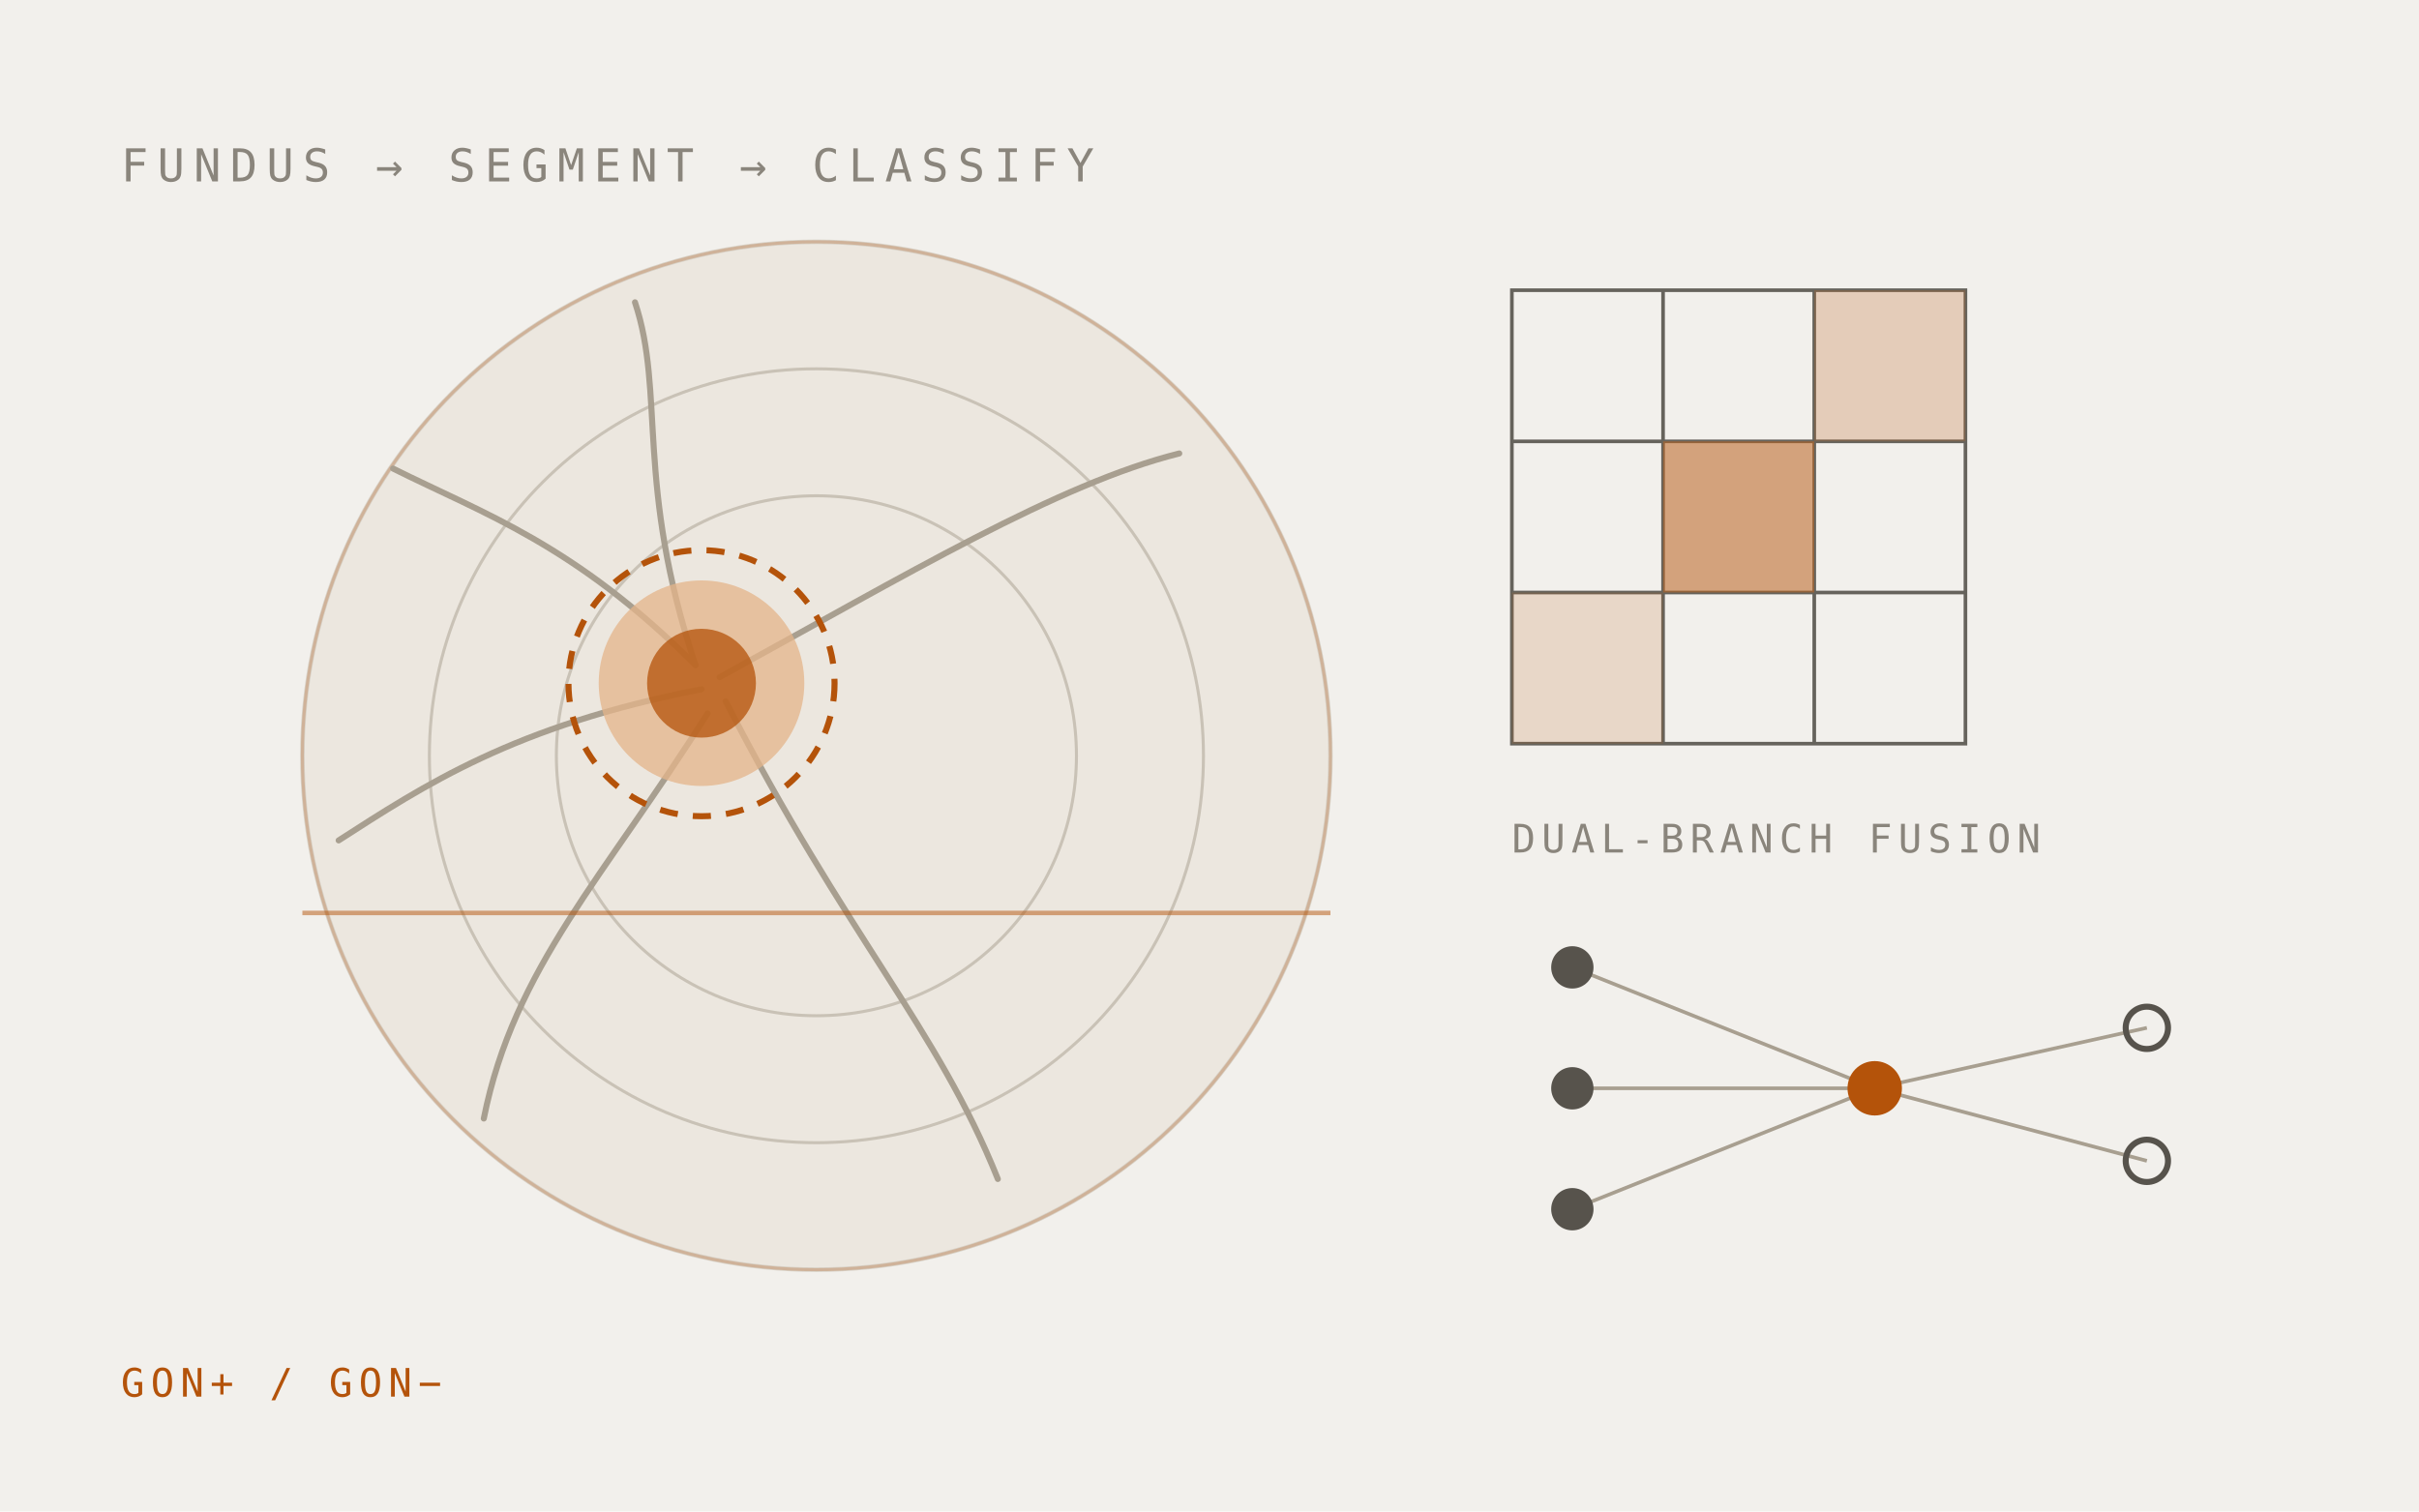
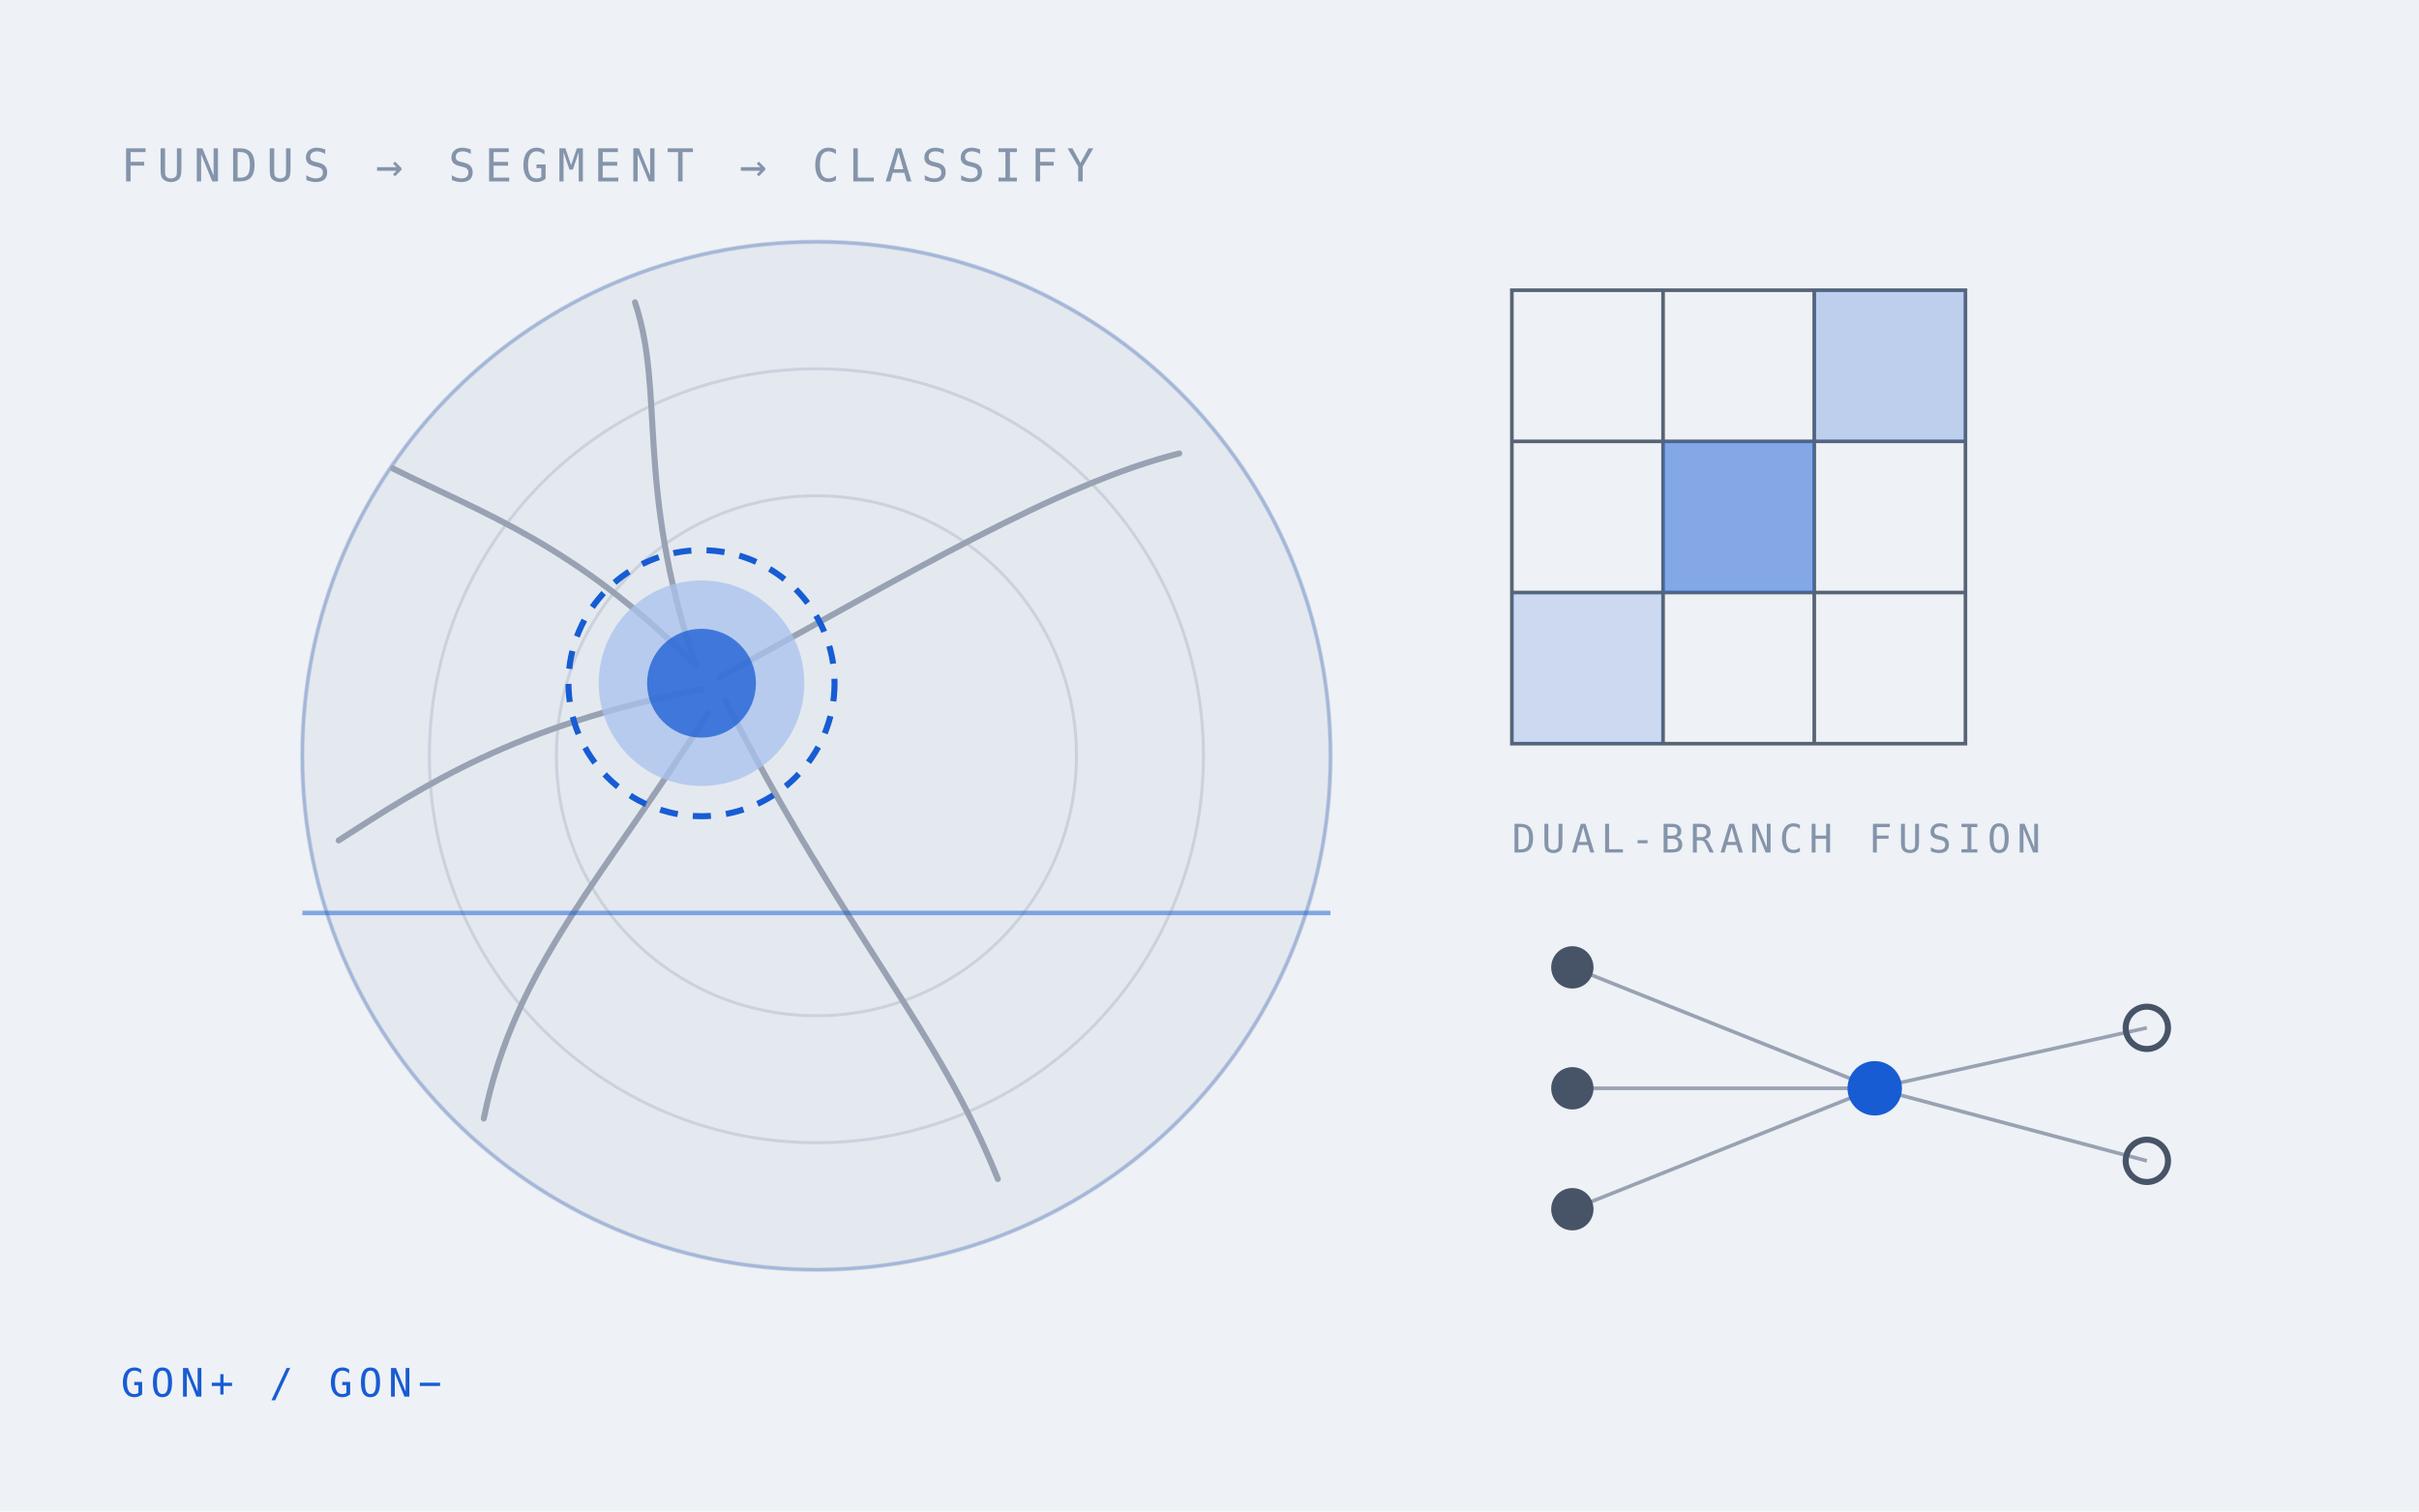
<svg xmlns="http://www.w3.org/2000/svg" viewBox="0 0 800 500" font-family="ui-monospace, 'SF Mono', Menlo, monospace">
-   <rect width="800" height="500" fill="#f2f0ec" />
+   <rect width="800" height="500" fill="#eef1f5" />
  <g transform="translate(270,250)">
-     <circle r="170" fill="#ece7df" stroke="#d8d2c8" stroke-width="1.5" />
-     <circle r="170" fill="none" stroke="#b4530a" stroke-width="1" opacity="0.25" />
-     <circle r="128" fill="none" stroke="#c9c2b6" stroke-width="1" />
-     <circle r="86" fill="none" stroke="#c9c2b6" stroke-width="1" />
-     <g stroke="#a89f90" stroke-width="2" fill="none" stroke-linecap="round">
+     <circle r="170" fill="#e4e9f0" stroke="#d0d5dd" stroke-width="1.5" />
+     <circle r="170" fill="none" stroke="#175cd3" stroke-width="1" opacity="0.25" />
+     <circle r="128" fill="none" stroke="#cbd2dc" stroke-width="1" />
+     <circle r="86" fill="none" stroke="#cbd2dc" stroke-width="1" />
+     <g stroke="#98a2b3" stroke-width="2" fill="none" stroke-linecap="round">
      <path d="M-40,-30 C-80,-70 -110,-80 -140,-95" />
      <path d="M-40,-30 C-60,-90 -50,-120 -60,-150" />
      <path d="M-38,-22 C-100,-10 -130,10 -158,28" />
      <path d="M-36,-14 C-70,40 -100,70 -110,120" />
      <path d="M-30,-18 C10,60 40,90 60,140" />
      <path d="M-32,-26 C30,-60 80,-90 120,-100" />
    </g>
-     <circle cx="-38" cy="-24" r="34" fill="#e4b489" opacity="0.75" />
-     <circle cx="-38" cy="-24" r="18" fill="#b4530a" opacity="0.75" />
-     <circle cx="-38" cy="-24" r="44" fill="none" stroke="#b4530a" stroke-width="2" stroke-dasharray="6 5" />
-     <line x1="-170" y1="52" x2="170" y2="52" stroke="#b4530a" stroke-width="1.5" opacity="0.5" />
+     <circle cx="-38" cy="-24" r="34" fill="#a8c2ed" opacity="0.75" />
+     <circle cx="-38" cy="-24" r="18" fill="#175cd3" opacity="0.75" />
+     <circle cx="-38" cy="-24" r="44" fill="none" stroke="#175cd3" stroke-width="2" stroke-dasharray="6 5" />
+     <line x1="-170" y1="52" x2="170" y2="52" stroke="#175cd3" stroke-width="1.5" opacity="0.5" />
  </g>
-   <g transform="translate(500,96)" stroke="#57534c" fill="none" opacity="0.9">
+   <g transform="translate(500,96)" stroke="#475467" fill="none" opacity="0.9">
    <g stroke-width="1.2">
      <rect x="0" y="0" width="150" height="150" />
      <line x1="50" y1="0" x2="50" y2="150" />
      <line x1="100" y1="0" x2="100" y2="150" />
      <line x1="0" y1="50" x2="150" y2="50" />
      <line x1="0" y1="100" x2="150" y2="100" />
    </g>
-     <rect x="50" y="50" width="50" height="50" fill="#b4530a" opacity="0.55" stroke="none" />
-     <rect x="100" y="0" width="50" height="50" fill="#b4530a" opacity="0.25" stroke="none" />
-     <rect x="0" y="100" width="50" height="50" fill="#b4530a" opacity="0.18" stroke="none" />
+     <rect x="50" y="50" width="50" height="50" fill="#175cd3" opacity="0.55" stroke="none" />
+     <rect x="100" y="0" width="50" height="50" fill="#175cd3" opacity="0.25" stroke="none" />
+     <rect x="0" y="100" width="50" height="50" fill="#175cd3" opacity="0.18" stroke="none" />
  </g>
  <g transform="translate(500,300)">
-     <g fill="none" stroke="#a89f90" stroke-width="1.2">
+     <g fill="none" stroke="#98a2b3" stroke-width="1.2">
      <path d="M20,20 L120,60" />
      <path d="M20,60 L120,60" />
      <path d="M20,100 L120,60" />
      <path d="M120,60 L210,40" />
      <path d="M120,60 L210,84" />
    </g>
-     <circle cx="20" cy="20" r="7" fill="#57534c" />
-     <circle cx="20" cy="60" r="7" fill="#57534c" />
-     <circle cx="20" cy="100" r="7" fill="#57534c" />
-     <circle cx="120" cy="60" r="9" fill="#b4530a" />
-     <circle cx="210" cy="40" r="7" fill="none" stroke="#57534c" stroke-width="2" />
-     <circle cx="210" cy="84" r="7" fill="none" stroke="#57534c" stroke-width="2" />
+     <circle cx="20" cy="20" r="7" fill="#475467" />
+     <circle cx="20" cy="60" r="7" fill="#475467" />
+     <circle cx="20" cy="100" r="7" fill="#475467" />
+     <circle cx="120" cy="60" r="9" fill="#175cd3" />
+     <circle cx="210" cy="40" r="7" fill="none" stroke="#475467" stroke-width="2" />
+     <circle cx="210" cy="84" r="7" fill="none" stroke="#475467" stroke-width="2" />
  </g>
-   <text x="40" y="60" font-size="15" letter-spacing="3" fill="#8a857c">FUNDUS → SEGMENT → CLASSIFY</text>
-   <text x="500" y="282" font-size="13" letter-spacing="2" fill="#8a857c">DUAL-BRANCH FUSION</text>
-   <text x="40" y="462" font-size="13" letter-spacing="2" fill="#b4530a">GON+ / GON−</text>
+   <text x="40" y="60" font-size="15" letter-spacing="3" fill="#8494ab">FUNDUS → SEGMENT → CLASSIFY</text>
+   <text x="500" y="282" font-size="13" letter-spacing="2" fill="#8494ab">DUAL-BRANCH FUSION</text>
+   <text x="40" y="462" font-size="13" letter-spacing="2" fill="#175cd3">GON+ / GON−</text>
</svg>
